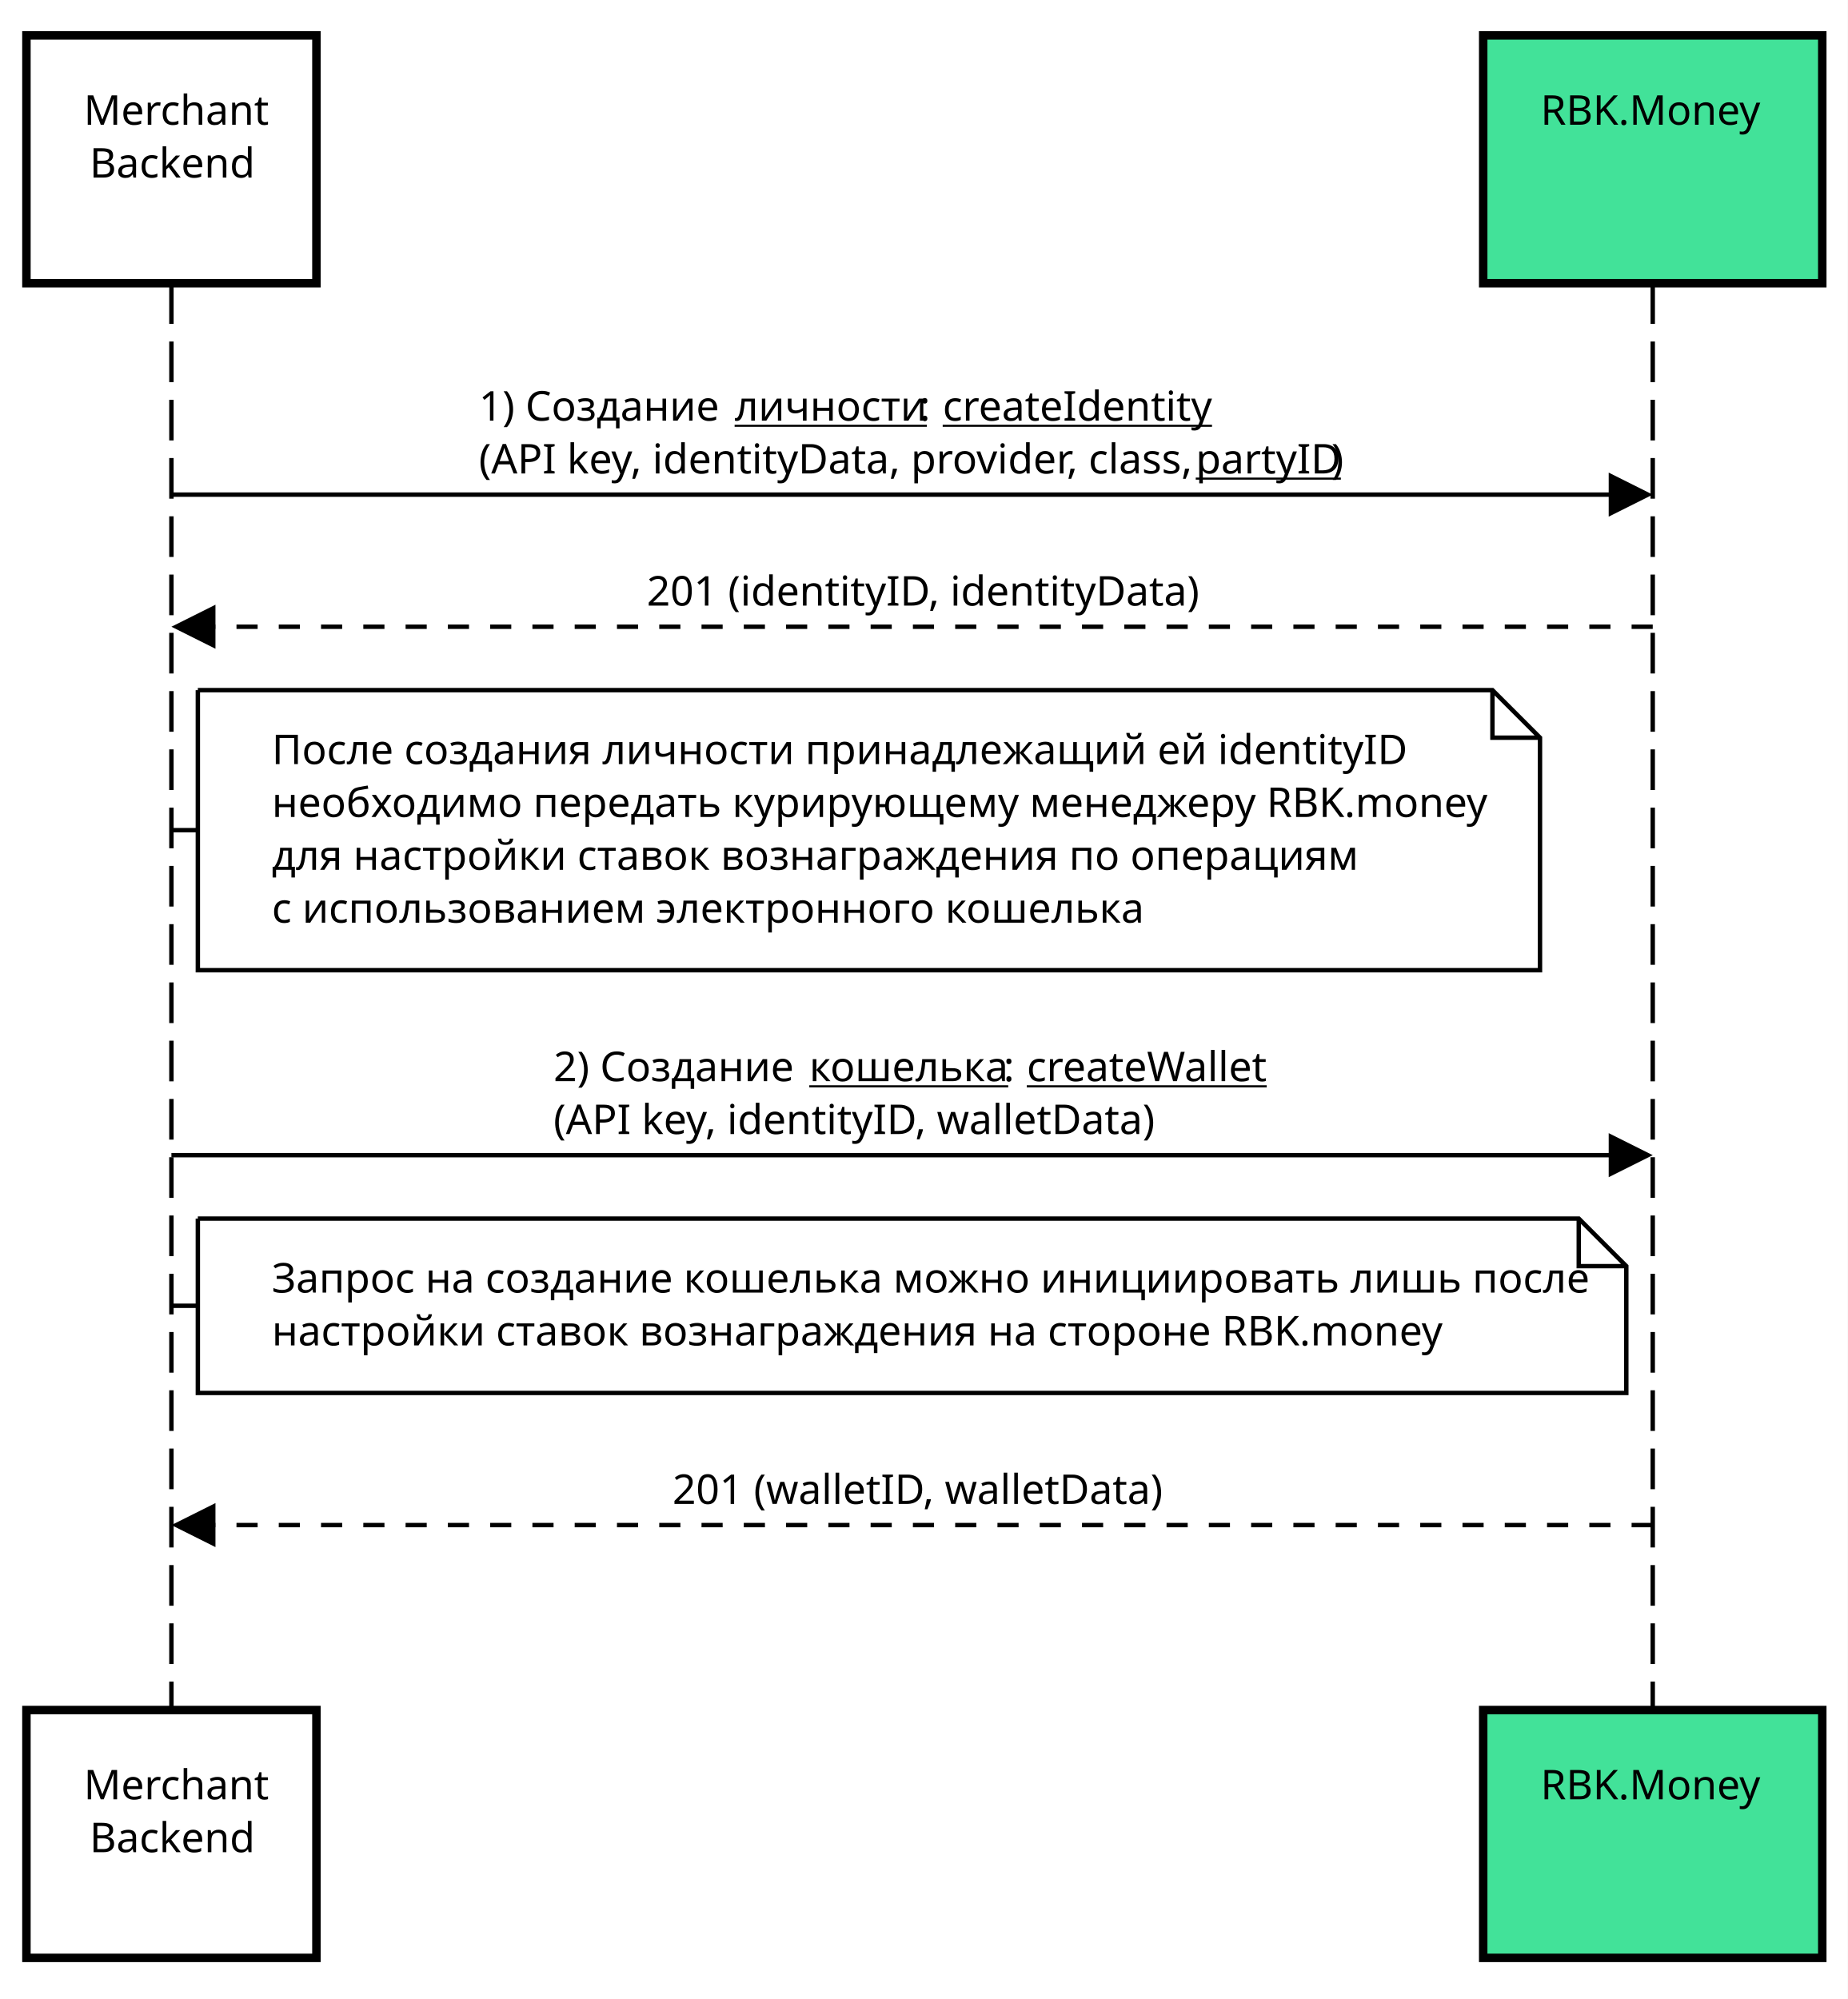
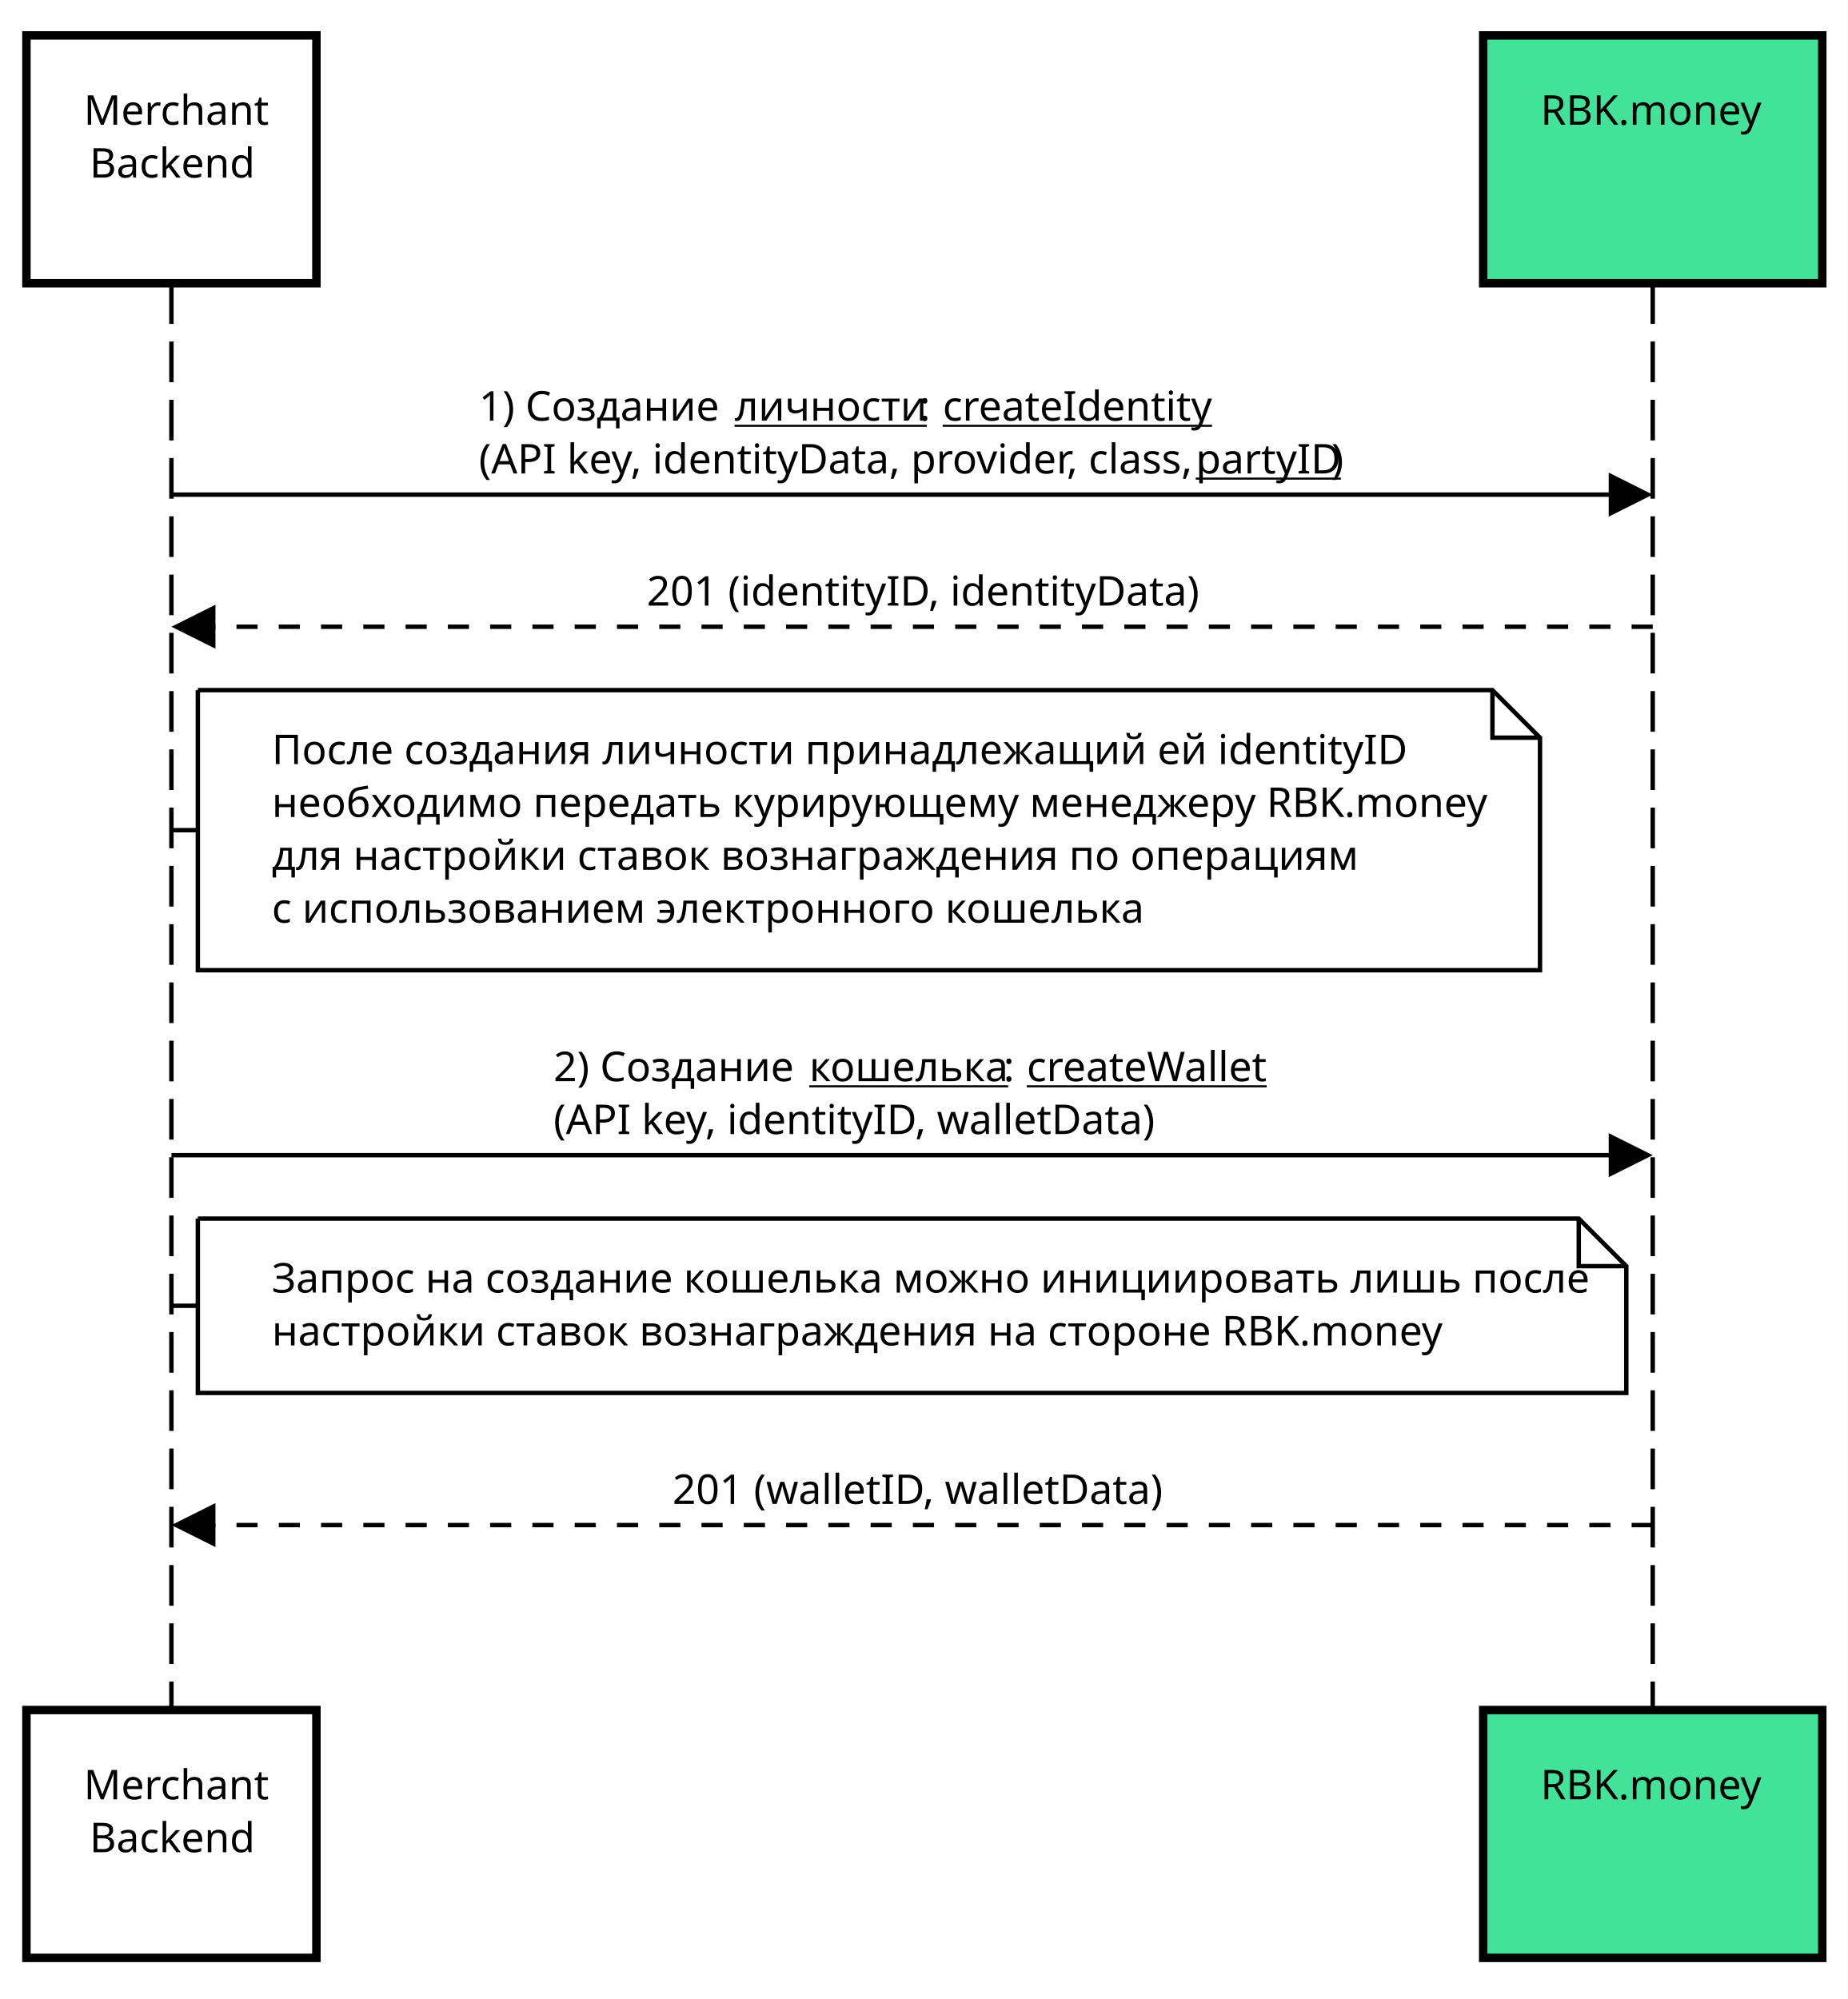
<svg xmlns="http://www.w3.org/2000/svg" xmlns:xlink="http://www.w3.org/1999/xlink" version="1.1" preserveAspectRatio="xMinYMin meet" viewBox="0 0 659 713">
  <defs />
  <g>
    <g />
    <g />
    <g />
    <g />
    <g />
    <g />
    <g />
    <g />
    <g />
    <g />
    <g />
    <g />
    <g />
    <g />
    <g />
    <g />
    <g />
    <g />
    <g />
    <g />
    <g />
    <g />
    <g />
    <g />
    <g />
    <g />
    <g />
    <g />
    <g>
      <rect fill="white" stroke="none" x="0" y="0" width="659" height="713" />
    </g>
    <g />
    <g>
      <path fill="none" stroke="black" paint-order="fill stroke markers" d=" M 61.138 101.027 L 61.138 609.931" stroke-miterlimit="10" stroke-width="1.571" stroke-dasharray="14.499,6.283" />
      <path fill="none" stroke="black" paint-order="fill stroke markers" d=" M 589.456 101.027 L 589.456 609.931" stroke-miterlimit="10" stroke-width="1.571" stroke-dasharray="14.499,6.283" />
    </g>
    <g>
      <path fill="none" stroke="none" />
      <g>
        <path fill="white" stroke="black" paint-order="fill stroke markers" d=" M 9.424 12.628 L 112.852 12.628 L 112.852 101.027 L 9.424 101.027 L 9.424 12.628 Z" stroke-miterlimit="10" stroke-width="3.016" stroke-dasharray="" />
      </g>
      <g>
        <text fill="black" stroke="none" font-family="sans-serif" font-size="11pt" font-style="normal" font-weight="normal" text-decoration="normal" x="29.875" y="44.482" text-anchor="start" dominant-baseline="alphabetic" xml:space="preserve">Merchant</text>
        <text fill="black" stroke="none" font-family="sans-serif" font-size="11pt" font-style="normal" font-weight="normal" text-decoration="normal" x="31.951" y="63.33" text-anchor="start" dominant-baseline="alphabetic" xml:space="preserve">Backend</text>
        <text fill="black" stroke="none" font-family="sans-serif" font-size="11pt" font-style="normal" font-weight="normal" text-decoration="normal" x="61.138" y="82.179" text-anchor="start" dominant-baseline="alphabetic" xml:space="preserve" />
      </g>
      <path fill="none" stroke="none" />
      <g>
        <path fill="#42E299" stroke="black" paint-order="fill stroke markers" d=" M 528.99 12.628 L 649.922 12.628 L 649.922 101.027 L 528.99 101.027 L 528.99 12.628 Z" stroke-miterlimit="10" stroke-width="3.016" stroke-dasharray="" />
      </g>
      <g>
-         <text fill="black" stroke="none" font-family="sans-serif" font-size="11pt" font-style="normal" font-weight="normal" text-decoration="normal" x="549.44" y="44.482" text-anchor="start" dominant-baseline="alphabetic" xml:space="preserve">RBK.Money</text>
+         <text fill="black" stroke="none" font-family="sans-serif" font-size="11pt" font-style="normal" font-weight="normal" text-decoration="normal" x="549.44" y="44.482" text-anchor="start" dominant-baseline="alphabetic" xml:space="preserve">RBK.money</text>
        <text fill="black" stroke="none" font-family="sans-serif" font-size="11pt" font-style="normal" font-weight="normal" text-decoration="normal" x="589.456" y="63.33" text-anchor="start" dominant-baseline="alphabetic" xml:space="preserve" />
        <text fill="black" stroke="none" font-family="sans-serif" font-size="11pt" font-style="normal" font-weight="normal" text-decoration="normal" x="589.456" y="82.179" text-anchor="start" dominant-baseline="alphabetic" xml:space="preserve" />
      </g>
      <path fill="none" stroke="none" />
      <g>
        <path fill="white" stroke="black" paint-order="fill stroke markers" d=" M 9.424 609.931 L 112.852 609.931 L 112.852 698.33 L 9.424 698.33 L 9.424 609.931 Z" stroke-miterlimit="10" stroke-width="3.016" stroke-dasharray="" />
      </g>
      <g>
        <text fill="black" stroke="none" font-family="sans-serif" font-size="11pt" font-style="normal" font-weight="normal" text-decoration="normal" x="29.875" y="641.785" text-anchor="start" dominant-baseline="alphabetic" xml:space="preserve">Merchant</text>
        <text fill="black" stroke="none" font-family="sans-serif" font-size="11pt" font-style="normal" font-weight="normal" text-decoration="normal" x="31.951" y="660.633" text-anchor="start" dominant-baseline="alphabetic" xml:space="preserve">Backend</text>
        <text fill="black" stroke="none" font-family="sans-serif" font-size="11pt" font-style="normal" font-weight="normal" text-decoration="normal" x="61.138" y="679.482" text-anchor="start" dominant-baseline="alphabetic" xml:space="preserve" />
      </g>
      <path fill="none" stroke="none" />
      <g>
        <path fill="#42E299" stroke="black" paint-order="fill stroke markers" d=" M 528.99 609.931 L 649.922 609.931 L 649.922 698.33 L 528.99 698.33 L 528.99 609.931 Z" stroke-miterlimit="10" stroke-width="3.016" stroke-dasharray="" />
      </g>
      <g>
-         <text fill="black" stroke="none" font-family="sans-serif" font-size="11pt" font-style="normal" font-weight="normal" text-decoration="normal" x="549.44" y="641.785" text-anchor="start" dominant-baseline="alphabetic" xml:space="preserve">RBK.Money</text>
+         <text fill="black" stroke="none" font-family="sans-serif" font-size="11pt" font-style="normal" font-weight="normal" text-decoration="normal" x="549.44" y="641.785" text-anchor="start" dominant-baseline="alphabetic" xml:space="preserve">RBK.money</text>
        <text fill="black" stroke="none" font-family="sans-serif" font-size="11pt" font-style="normal" font-weight="normal" text-decoration="normal" x="589.456" y="660.633" text-anchor="start" dominant-baseline="alphabetic" xml:space="preserve" />
        <text fill="black" stroke="none" font-family="sans-serif" font-size="11pt" font-style="normal" font-weight="normal" text-decoration="normal" x="589.456" y="679.482" text-anchor="start" dominant-baseline="alphabetic" xml:space="preserve" />
      </g>
    </g>
    <g>
      <g>
        <g>
          <rect fill="white" stroke="none" x="167.962" y="133.069" width="265.298" height="24.503" />
        </g>
        <g>
          <rect fill="white" stroke="none" x="167.962" y="151.917" width="314.671" height="24.503" />
        </g>
        <text fill="black" stroke="none" font-family="sans-serif" font-size="11pt" font-style="normal" font-weight="normal" text-decoration="normal" x="170.789" y="150.033" text-anchor="start" dominant-baseline="alphabetic" xml:space="preserve">1) Создание </text>
        <a xlink:href="https://developer.rbk.money/docs/wallets/overview/#identity">
          <text fill="black" stroke="none" font-family="sans-serif" font-size="11pt" font-style="normal" font-weight="normal" text-decoration="underline" x="262.005" y="150.033" text-anchor="start" dominant-baseline="alphabetic" xml:space="preserve">личности</text>
        </a>
        <text fill="black" stroke="none" font-family="sans-serif" font-size="11pt" font-style="normal" font-weight="normal" text-decoration="normal" x="327.879" y="150.033" text-anchor="start" dominant-baseline="alphabetic" xml:space="preserve">: </text>
        <a xlink:href="https://rbkmoney.github.io/wallets-api/v0/#operation/createIdentity">
          <text fill="black" stroke="none" font-family="sans-serif" font-size="11pt" font-style="normal" font-weight="normal" text-decoration="underline" x="336.214" y="150.033" text-anchor="start" dominant-baseline="alphabetic" xml:space="preserve">createIdentity</text>
        </a>
        <text fill="black" stroke="none" font-family="sans-serif" font-size="11pt" font-style="normal" font-weight="normal" text-decoration="normal" x="426.265" y="150.033" text-anchor="start" dominant-baseline="alphabetic" xml:space="preserve"> </text>
        <text fill="black" stroke="none" font-family="sans-serif" font-size="11pt" font-style="normal" font-weight="normal" text-decoration="normal" x="170.789" y="168.881" text-anchor="start" dominant-baseline="alphabetic" xml:space="preserve">(API key, identityData, provider, class, </text>
        <a xlink:href="https://developer.rbk.money/api/#tag/Parties">
          <text fill="black" stroke="none" font-family="sans-serif" font-size="11pt" font-style="normal" font-weight="normal" text-decoration="underline" x="426.463" y="168.881" text-anchor="start" dominant-baseline="alphabetic" xml:space="preserve">partyID</text>
        </a>
        <text fill="black" stroke="none" font-family="sans-serif" font-size="11pt" font-style="normal" font-weight="normal" text-decoration="normal" x="474.81" y="168.881" text-anchor="start" dominant-baseline="alphabetic" xml:space="preserve">)</text>
      </g>
      <g>
        <path fill="none" stroke="black" paint-order="fill stroke markers" d=" M 61.138 176.42 L 573.937 176.42" stroke-miterlimit="10" stroke-width="1.571" stroke-dasharray="" />
        <g transform="translate(589.4559,176.4202) translate(-589.4559,-176.4202)">
          <path fill="black" stroke="none" paint-order="stroke fill markers" d=" M 573.749 168.567 L 589.456 176.42 L 573.749 184.274 Z" />
        </g>
      </g>
      <g>
        <g>
          <rect fill="white" stroke="none" x="227.841" y="199.038" width="194.912" height="24.503" />
        </g>
        <text fill="black" stroke="none" font-family="sans-serif" font-size="11pt" font-style="normal" font-weight="normal" text-decoration="normal" x="230.668" y="216.002" text-anchor="start" dominant-baseline="alphabetic" xml:space="preserve">201 (identityID, identityData)</text>
      </g>
      <g>
        <path fill="none" stroke="black" paint-order="fill stroke markers" d=" M 589.456 223.541 L 76.656 223.541" stroke-miterlimit="10" stroke-width="1.571" stroke-dasharray="7.539" />
        <g transform="translate(61.138,223.541) translate(-61.138,-223.541)">
          <path fill="black" stroke="none" paint-order="stroke fill markers" d=" M 76.845 215.688 L 61.138 223.541 L 76.845 231.394 Z" />
        </g>
      </g>
      <path fill="white" stroke="black" paint-order="fill stroke markers" d=" M 61.138 296.107 L 70.562 296.107 M 70.562 246.159 L 532.285 246.159 L 549.248 263.122 L 549.248 346.055 L 70.562 346.055 L 70.562 246.159 M 532.285 246.159 L 532.285 263.122 L 549.248 263.122" stroke-miterlimit="10" stroke-width="1.571" stroke-dasharray="" />
      <g>
        <text fill="black" stroke="none" font-family="sans-serif" font-size="11pt" font-style="normal" font-weight="normal" text-decoration="normal" x="96.95" y="272.547" text-anchor="start" dominant-baseline="alphabetic" xml:space="preserve">После создания личности принадлежащий ей identityID</text>
        <text fill="black" stroke="none" font-family="sans-serif" font-size="11pt" font-style="normal" font-weight="normal" text-decoration="normal" x="96.95" y="291.395" text-anchor="start" dominant-baseline="alphabetic" xml:space="preserve">необходимо передать курирующему менеджеру RBK.money</text>
        <text fill="black" stroke="none" font-family="sans-serif" font-size="11pt" font-style="normal" font-weight="normal" text-decoration="normal" x="96.95" y="310.243" text-anchor="start" dominant-baseline="alphabetic" xml:space="preserve">для настройки ставок вознаграждения по операциям </text>
        <text fill="black" stroke="none" font-family="sans-serif" font-size="11pt" font-style="normal" font-weight="normal" text-decoration="normal" x="96.95" y="329.092" text-anchor="start" dominant-baseline="alphabetic" xml:space="preserve">с использованием электронного кошелька</text>
      </g>
      <g>
        <g>
          <rect fill="white" stroke="none" x="194.585" y="368.673" width="261.424" height="24.503" />
        </g>
        <g>
          <rect fill="white" stroke="none" x="194.585" y="387.521" width="215.457" height="24.503" />
        </g>
        <text fill="black" stroke="none" font-family="sans-serif" font-size="11pt" font-style="normal" font-weight="normal" text-decoration="normal" x="197.412" y="385.636" text-anchor="start" dominant-baseline="alphabetic" xml:space="preserve">2) Создание </text>
        <a xlink:href="https://developer.rbk.money/docs/wallets/overview/#wallet">
          <text fill="black" stroke="none" font-family="sans-serif" font-size="11pt" font-style="normal" font-weight="normal" text-decoration="underline" x="288.628" y="385.636" text-anchor="start" dominant-baseline="alphabetic" xml:space="preserve">кошелька</text>
        </a>
        <text fill="black" stroke="none" font-family="sans-serif" font-size="11pt" font-style="normal" font-weight="normal" text-decoration="normal" x="357.864" y="385.636" text-anchor="start" dominant-baseline="alphabetic" xml:space="preserve">: </text>
        <a xlink:href="https://rbkmoney.github.io/wallets-api/v0/#operation/createWallet">
          <text fill="black" stroke="none" font-family="sans-serif" font-size="11pt" font-style="normal" font-weight="normal" text-decoration="underline" x="366.199" y="385.636" text-anchor="start" dominant-baseline="alphabetic" xml:space="preserve">createWallet</text>
        </a>
        <text fill="black" stroke="none" font-family="sans-serif" font-size="11pt" font-style="normal" font-weight="normal" text-decoration="normal" x="449.014" y="385.636" text-anchor="start" dominant-baseline="alphabetic" xml:space="preserve"> </text>
        <text fill="black" stroke="none" font-family="sans-serif" font-size="11pt" font-style="normal" font-weight="normal" text-decoration="normal" x="197.412" y="404.485" text-anchor="start" dominant-baseline="alphabetic" xml:space="preserve">(API key, identityID, walletData)</text>
      </g>
      <g>
        <path fill="none" stroke="black" paint-order="fill stroke markers" d=" M 61.138 412.024 L 573.937 412.024" stroke-miterlimit="10" stroke-width="1.571" stroke-dasharray="" />
        <g transform="translate(589.4559,412.0241) translate(-589.4559,-412.0241)">
          <path fill="black" stroke="none" paint-order="stroke fill markers" d=" M 573.749 404.171 L 589.456 412.024 L 573.749 419.878 Z" />
        </g>
      </g>
      <path fill="white" stroke="black" paint-order="fill stroke markers" d=" M 61.138 465.742 L 70.562 465.742 M 70.562 434.642 L 563.068 434.642 L 580.032 451.606 L 580.032 496.841 L 70.562 496.841 L 70.562 434.642 M 563.068 434.642 L 563.068 451.606 L 580.032 451.606" stroke-miterlimit="10" stroke-width="1.571" stroke-dasharray="" />
      <g>
        <text fill="black" stroke="none" font-family="sans-serif" font-size="11pt" font-style="normal" font-weight="normal" text-decoration="normal" x="96.95" y="461.03" text-anchor="start" dominant-baseline="alphabetic" xml:space="preserve">Запрос на создание кошелька можно инициировать лишь после</text>
        <text fill="black" stroke="none" font-family="sans-serif" font-size="11pt" font-style="normal" font-weight="normal" text-decoration="normal" x="96.95" y="479.878" text-anchor="start" dominant-baseline="alphabetic" xml:space="preserve">настройки ставок вознаграждения на стороне RBK.money</text>
      </g>
      <g>
        <g>
          <rect fill="white" stroke="none" x="237.018" y="519.459" width="176.558" height="24.503" />
        </g>
        <text fill="black" stroke="none" font-family="sans-serif" font-size="11pt" font-style="normal" font-weight="normal" text-decoration="normal" x="239.845" y="536.423" text-anchor="start" dominant-baseline="alphabetic" xml:space="preserve">201 (walletID, walletData)</text>
      </g>
      <g>
        <path fill="none" stroke="black" paint-order="fill stroke markers" d=" M 589.456 543.962 L 76.656 543.962" stroke-miterlimit="10" stroke-width="1.571" stroke-dasharray="7.539" />
        <g transform="translate(61.138,543.9623) translate(-61.138,-543.9623)">
          <path fill="black" stroke="none" paint-order="stroke fill markers" d=" M 76.845 536.109 L 61.138 543.962 L 76.845 551.816 Z" />
        </g>
      </g>
    </g>
  </g>
</svg>
